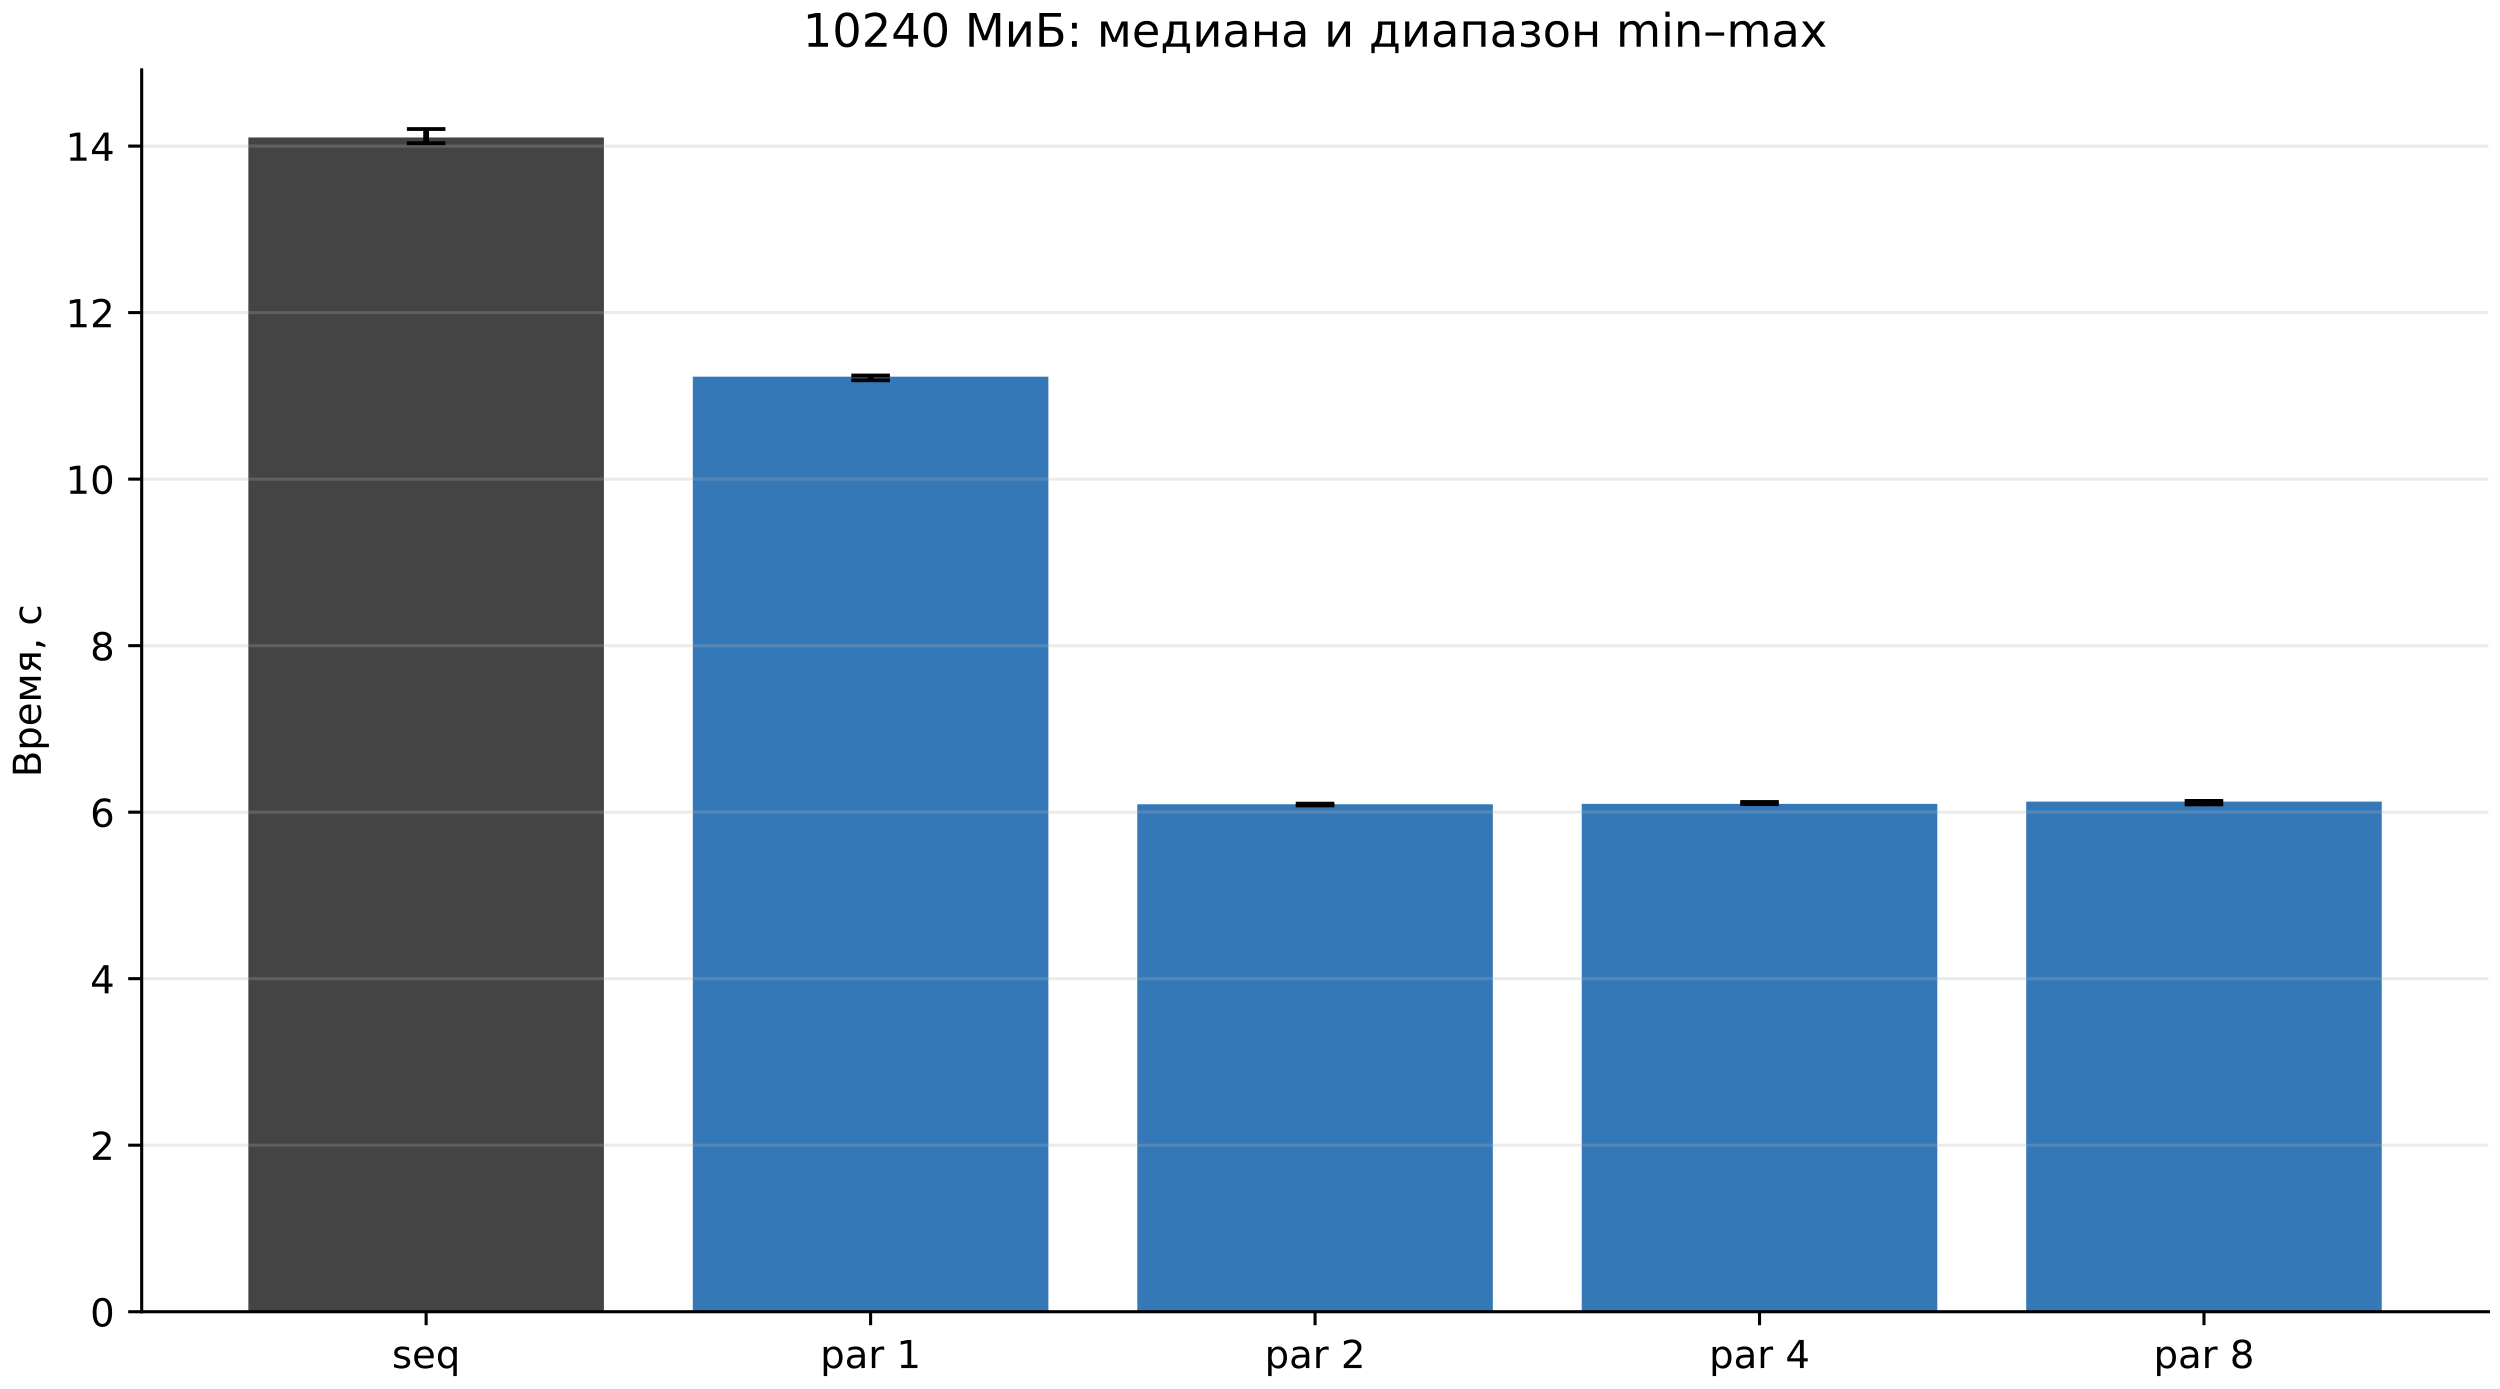
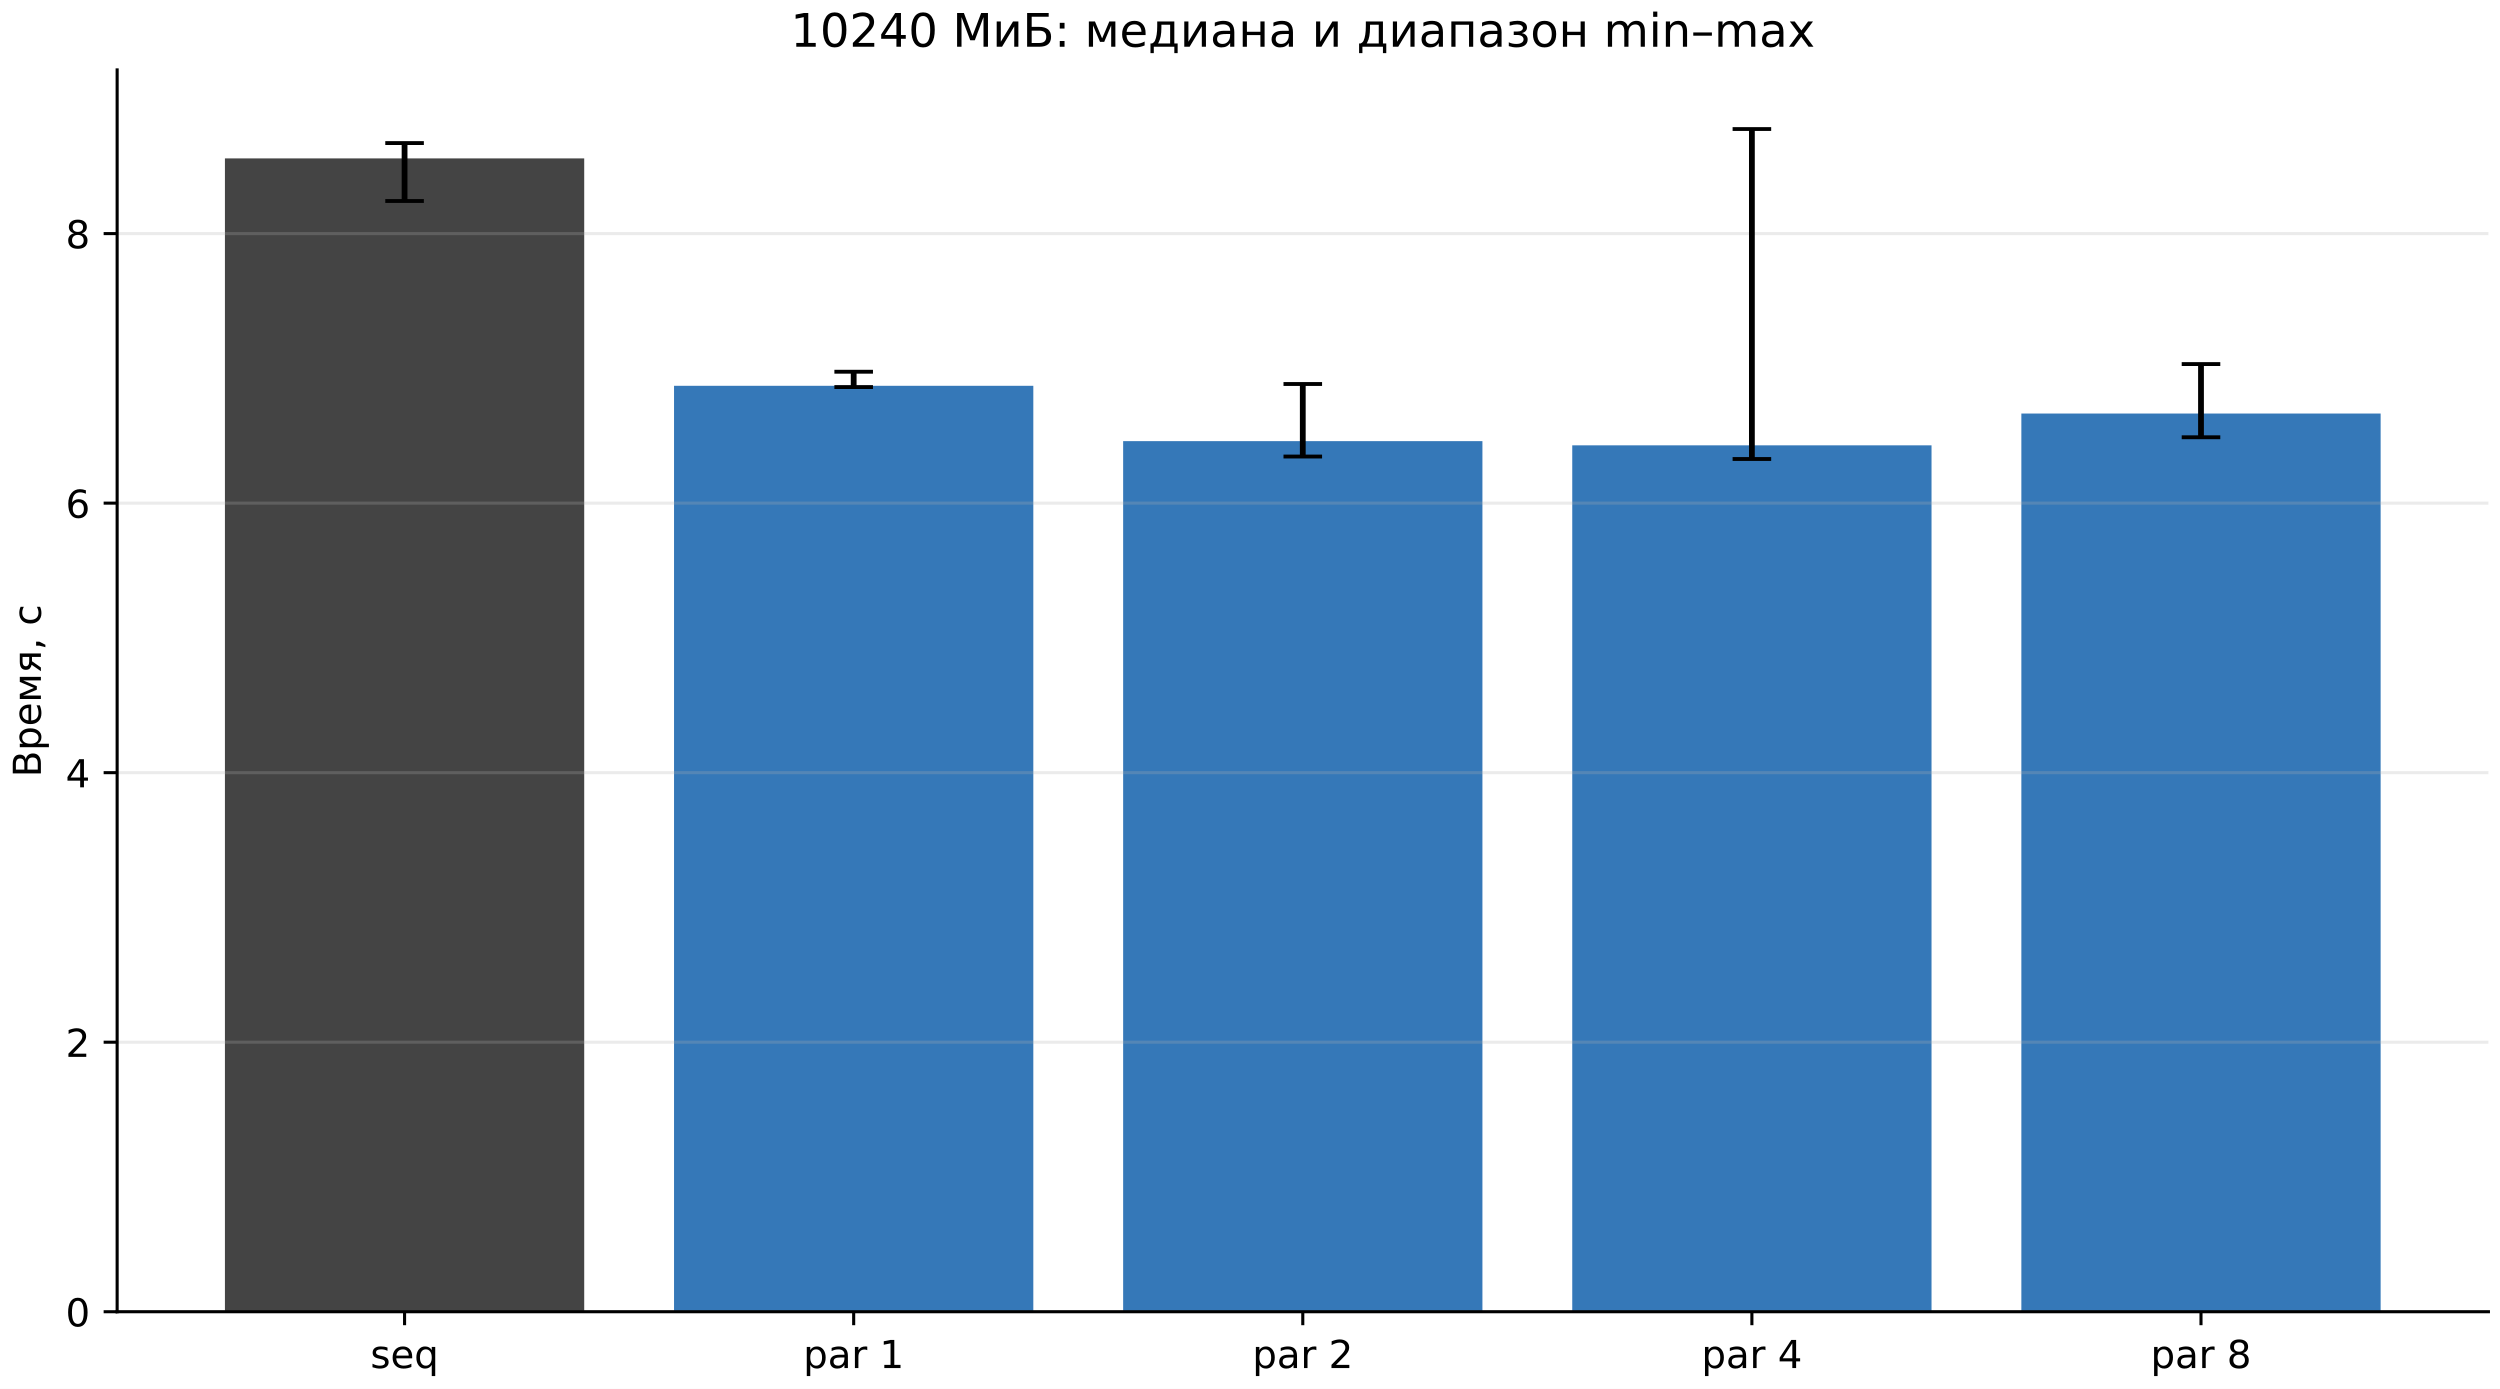
<svg xmlns="http://www.w3.org/2000/svg" xmlns:xlink="http://www.w3.org/1999/xlink" width="648pt" height="360pt" viewBox="0 0 648 360" version="1.1">
  <defs>
    <style type="text/css">*{stroke-linejoin: round; stroke-linecap: butt}</style>
  </defs>
  <g id="figure_1">
    <g id="patch_1">
      <path d="M 0 360  L 648 360  L 648 0  L 0 0  z " style="fill: #ffffff" />
    </g>
    <g id="axes_1">
      <g id="patch_2">
-         <path d="M 36.725 340  L 645 340  L 645 18.118  L 36.725 18.118  z " style="fill: #ffffff" />
+         <path d="M 30.363 340  L 645 340  L 645 18.118  L 30.363 18.118  z " style="fill: #ffffff" />
      </g>
      <g id="patch_3">
-         <path d="M 64.374 340  L 156.537 340  L 156.537 35.626  L 64.374 35.626  z " clip-path="url(#p28b66f5fc2)" style="fill: #444444" />
+         <path d="M 58.301 340  L 151.428 340  L 151.428 41.053  L 58.301 41.053  z " clip-path="url(#p8046b3f6a2)" style="fill: #444444" />
      </g>
      <g id="patch_4">
-         <path d="M 179.578 340  L 271.74 340  L 271.74 97.631  L 179.578 97.631  z " clip-path="url(#p28b66f5fc2)" style="fill: #3578b8" />
+         <path d="M 174.709 340  L 267.836 340  L 267.836 99.994  L 174.709 99.994  z " clip-path="url(#p8046b3f6a2)" style="fill: #3578b8" />
      </g>
      <g id="patch_5">
-         <path d="M 294.781 340  L 386.944 340  L 386.944 208.467  L 294.781 208.467  z " clip-path="url(#p28b66f5fc2)" style="fill: #3578b8" />
+         <path d="M 291.118 340  L 384.245 340  L 384.245 114.336  L 291.118 114.336  z " clip-path="url(#p8046b3f6a2)" style="fill: #3578b8" />
      </g>
      <g id="patch_6">
-         <path d="M 409.985 340  L 502.147 340  L 502.147 208.354  L 409.985 208.354  z " clip-path="url(#p28b66f5fc2)" style="fill: #3578b8" />
+         <path d="M 407.526 340  L 500.653 340  L 500.653 115.429  L 407.526 115.429  z " clip-path="url(#p8046b3f6a2)" style="fill: #3578b8" />
      </g>
      <g id="patch_7">
-         <path d="M 525.188 340  L 617.351 340  L 617.351 207.769  L 525.188 207.769  z " clip-path="url(#p28b66f5fc2)" style="fill: #3578b8" />
+         <path d="M 523.935 340  L 617.062 340  L 617.062 107.183  L 523.935 107.183  z " clip-path="url(#p8046b3f6a2)" style="fill: #3578b8" />
      </g>
      <g id="matplotlib.axis_1">
        <g id="xtick_1">
          <g id="line2d_1">
            <defs>
-               <path id="m8f67177966" d="M 0 0  L 0 3.5  " style="stroke: #000000; stroke-width: 0.8" />
+               <path id="m7feef9277a" d="M 0 0  L 0 3.5  " style="stroke: #000000; stroke-width: 0.8" />
            </defs>
            <g>
-               <use xlink:href="#m8f67177966" x="110.455" y="340" style="stroke: #000000; stroke-width: 0.8" />
+               <use xlink:href="#m7feef9277a" x="104.864" y="340" style="stroke: #000000; stroke-width: 0.8" />
            </g>
          </g>
          <g id="text_1">
-             <g transform="translate(101.6 354.5974) scale(0.1 -0.1)">
+             <g transform="translate(96.00873 354.5974) scale(0.1 -0.1)">
              <defs>
                <path id="DejaVuSans-56" d="M 2834 3397  L 2834 2853  Q 2591 2978 2328 3040  Q 2066 3103 1784 3103  Q 1356 3103 1142 2972  Q 928 2841 928 2578  Q 928 2378 1081 2264  Q 1234 2150 1697 2047  L 1894 2003  Q 2506 1872 2764 1633  Q 3022 1394 3022 966  Q 3022 478 2636 193  Q 2250 -91 1575 -91  Q 1294 -91 989 -36  Q 684 19 347 128  L 347 722  Q 666 556 975 473  Q 1284 391 1588 391  Q 1994 391 2212 530  Q 2431 669 2431 922  Q 2431 1156 2273 1281  Q 2116 1406 1581 1522  L 1381 1569  Q 847 1681 609 1914  Q 372 2147 372 2553  Q 372 3047 722 3315  Q 1072 3584 1716 3584  Q 2034 3584 2315 3537  Q 2597 3491 2834 3397  z " transform="scale(0.015625)" />
                <path id="DejaVuSans-48" d="M 3597 1894  L 3597 1613  L 953 1613  Q 991 1019 1311 708  Q 1631 397 2203 397  Q 2534 397 2845 478  Q 3156 559 3463 722  L 3463 178  Q 3153 47 2828 -22  Q 2503 -91 2169 -91  Q 1331 -91 842 396  Q 353 884 353 1716  Q 353 2575 817 3079  Q 1281 3584 2069 3584  Q 2775 3584 3186 3129  Q 3597 2675 3597 1894  z M 3022 2063  Q 3016 2534 2758 2815  Q 2500 3097 2075 3097  Q 1594 3097 1305 2825  Q 1016 2553 972 2059  L 3022 2063  z " transform="scale(0.015625)" />
                <path id="DejaVuSans-54" d="M 947 1747  Q 947 1113 1208 752  Q 1469 391 1925 391  Q 2381 391 2643 752  Q 2906 1113 2906 1747  Q 2906 2381 2643 2742  Q 2381 3103 1925 3103  Q 1469 3103 1208 2742  Q 947 2381 947 1747  z M 2906 525  Q 2725 213 2448 61  Q 2172 -91 1784 -91  Q 1150 -91 751 415  Q 353 922 353 1747  Q 353 2572 751 3078  Q 1150 3584 1784 3584  Q 2172 3584 2448 3432  Q 2725 3281 2906 2969  L 2906 3500  L 3481 3500  L 3481 -1331  L 2906 -1331  L 2906 525  z " transform="scale(0.015625)" />
              </defs>
              <use xlink:href="#DejaVuSans-56" />
              <use xlink:href="#DejaVuSans-48" transform="translate(52.09375 0)" />
              <use xlink:href="#DejaVuSans-54" transform="translate(113.625 0)" />
            </g>
          </g>
        </g>
        <g id="xtick_2">
          <g id="line2d_2">
            <g>
-               <use xlink:href="#m8f67177966" x="225.659" y="340" style="stroke: #000000; stroke-width: 0.8" />
+               <use xlink:href="#m7feef9277a" x="221.273" y="340" style="stroke: #000000; stroke-width: 0.8" />
            </g>
          </g>
          <g id="text_2">
-             <g transform="translate(212.5949 354.5974) scale(0.1 -0.1)">
+             <g transform="translate(208.2087 354.5974) scale(0.1 -0.1)">
              <defs>
                <path id="DejaVuSans-53" d="M 1159 525  L 1159 -1331  L 581 -1331  L 581 3500  L 1159 3500  L 1159 2969  Q 1341 3281 1617 3432  Q 1894 3584 2278 3584  Q 2916 3584 3314 3078  Q 3713 2572 3713 1747  Q 3713 922 3314 415  Q 2916 -91 2278 -91  Q 1894 -91 1617 61  Q 1341 213 1159 525  z M 3116 1747  Q 3116 2381 2855 2742  Q 2594 3103 2138 3103  Q 1681 3103 1420 2742  Q 1159 2381 1159 1747  Q 1159 1113 1420 752  Q 1681 391 2138 391  Q 2594 391 2855 752  Q 3116 1113 3116 1747  z " transform="scale(0.015625)" />
                <path id="DejaVuSans-44" d="M 2194 1759  Q 1497 1759 1228 1600  Q 959 1441 959 1056  Q 959 750 1161 570  Q 1363 391 1709 391  Q 2188 391 2477 730  Q 2766 1069 2766 1631  L 2766 1759  L 2194 1759  z M 3341 1997  L 3341 0  L 2766 0  L 2766 531  Q 2569 213 2275 61  Q 1981 -91 1556 -91  Q 1019 -91 701 211  Q 384 513 384 1019  Q 384 1609 779 1909  Q 1175 2209 1959 2209  L 2766 2209  L 2766 2266  Q 2766 2663 2505 2880  Q 2244 3097 1772 3097  Q 1472 3097 1187 3025  Q 903 2953 641 2809  L 641 3341  Q 956 3463 1253 3523  Q 1550 3584 1831 3584  Q 2591 3584 2966 3190  Q 3341 2797 3341 1997  z " transform="scale(0.015625)" />
                <path id="DejaVuSans-55" d="M 2631 2963  Q 2534 3019 2420 3045  Q 2306 3072 2169 3072  Q 1681 3072 1420 2755  Q 1159 2438 1159 1844  L 1159 0  L 581 0  L 581 3500  L 1159 3500  L 1159 2956  Q 1341 3275 1631 3429  Q 1922 3584 2338 3584  Q 2397 3584 2469 3576  Q 2541 3569 2628 3553  L 2631 2963  z " transform="scale(0.015625)" />
                <path id="DejaVuSans-3" transform="scale(0.015625)" />
                <path id="DejaVuSans-14" d="M 794 531  L 1825 531  L 1825 4091  L 703 3866  L 703 4441  L 1819 4666  L 2450 4666  L 2450 531  L 3481 531  L 3481 0  L 794 0  L 794 531  z " transform="scale(0.015625)" />
              </defs>
              <use xlink:href="#DejaVuSans-53" />
              <use xlink:href="#DejaVuSans-44" transform="translate(63.48438 0)" />
              <use xlink:href="#DejaVuSans-55" transform="translate(124.7656 0)" />
              <use xlink:href="#DejaVuSans-3" transform="translate(165.875 0)" />
              <use xlink:href="#DejaVuSans-14" transform="translate(197.6562 0)" />
            </g>
          </g>
        </g>
        <g id="xtick_3">
          <g id="line2d_3">
            <g>
-               <use xlink:href="#m8f67177966" x="340.863" y="340" style="stroke: #000000; stroke-width: 0.8" />
+               <use xlink:href="#m7feef9277a" x="337.681" y="340" style="stroke: #000000; stroke-width: 0.8" />
            </g>
          </g>
          <g id="text_3">
-             <g transform="translate(327.7984 354.5974) scale(0.1 -0.1)">
+             <g transform="translate(324.6172 354.5974) scale(0.1 -0.1)">
              <defs>
                <path id="DejaVuSans-15" d="M 1228 531  L 3431 531  L 3431 0  L 469 0  L 469 531  Q 828 903 1448 1529  Q 2069 2156 2228 2338  Q 2531 2678 2651 2914  Q 2772 3150 2772 3378  Q 2772 3750 2511 3984  Q 2250 4219 1831 4219  Q 1534 4219 1204 4116  Q 875 4013 500 3803  L 500 4441  Q 881 4594 1212 4672  Q 1544 4750 1819 4750  Q 2544 4750 2975 4387  Q 3406 4025 3406 3419  Q 3406 3131 3298 2873  Q 3191 2616 2906 2266  Q 2828 2175 2409 1742  Q 1991 1309 1228 531  z " transform="scale(0.015625)" />
              </defs>
              <use xlink:href="#DejaVuSans-53" />
              <use xlink:href="#DejaVuSans-44" transform="translate(63.48438 0)" />
              <use xlink:href="#DejaVuSans-55" transform="translate(124.7656 0)" />
              <use xlink:href="#DejaVuSans-3" transform="translate(165.875 0)" />
              <use xlink:href="#DejaVuSans-15" transform="translate(197.6562 0)" />
            </g>
          </g>
        </g>
        <g id="xtick_4">
          <g id="line2d_4">
            <g>
-               <use xlink:href="#m8f67177966" x="456.066" y="340" style="stroke: #000000; stroke-width: 0.8" />
+               <use xlink:href="#m7feef9277a" x="454.09" y="340" style="stroke: #000000; stroke-width: 0.8" />
            </g>
          </g>
          <g id="text_4">
-             <g transform="translate(443.0019 354.5974) scale(0.1 -0.1)">
+             <g transform="translate(441.0257 354.5974) scale(0.1 -0.1)">
              <defs>
                <path id="DejaVuSans-17" d="M 2419 4116  L 825 1625  L 2419 1625  L 2419 4116  z M 2253 4666  L 3047 4666  L 3047 1625  L 3713 1625  L 3713 1100  L 3047 1100  L 3047 0  L 2419 0  L 2419 1100  L 313 1100  L 313 1709  L 2253 4666  z " transform="scale(0.015625)" />
              </defs>
              <use xlink:href="#DejaVuSans-53" />
              <use xlink:href="#DejaVuSans-44" transform="translate(63.48438 0)" />
              <use xlink:href="#DejaVuSans-55" transform="translate(124.7656 0)" />
              <use xlink:href="#DejaVuSans-3" transform="translate(165.875 0)" />
              <use xlink:href="#DejaVuSans-17" transform="translate(197.6562 0)" />
            </g>
          </g>
        </g>
        <g id="xtick_5">
          <g id="line2d_5">
            <g>
-               <use xlink:href="#m8f67177966" x="571.27" y="340" style="stroke: #000000; stroke-width: 0.8" />
+               <use xlink:href="#m7feef9277a" x="570.498" y="340" style="stroke: #000000; stroke-width: 0.8" />
            </g>
          </g>
          <g id="text_5">
-             <g transform="translate(558.2055 354.5974) scale(0.1 -0.1)">
+             <g transform="translate(557.4342 354.5974) scale(0.1 -0.1)">
              <defs>
                <path id="DejaVuSans-1b" d="M 2034 2216  Q 1584 2216 1326 1975  Q 1069 1734 1069 1313  Q 1069 891 1326 650  Q 1584 409 2034 409  Q 2484 409 2743 651  Q 3003 894 3003 1313  Q 3003 1734 2745 1975  Q 2488 2216 2034 2216  z M 1403 2484  Q 997 2584 770 2862  Q 544 3141 544 3541  Q 544 4100 942 4425  Q 1341 4750 2034 4750  Q 2731 4750 3128 4425  Q 3525 4100 3525 3541  Q 3525 3141 3298 2862  Q 3072 2584 2669 2484  Q 3125 2378 3379 2068  Q 3634 1759 3634 1313  Q 3634 634 3220 271  Q 2806 -91 2034 -91  Q 1263 -91 848 271  Q 434 634 434 1313  Q 434 1759 690 2068  Q 947 2378 1403 2484  z M 1172 3481  Q 1172 3119 1398 2916  Q 1625 2713 2034 2713  Q 2441 2713 2670 2916  Q 2900 3119 2900 3481  Q 2900 3844 2670 4047  Q 2441 4250 2034 4250  Q 1625 4250 1398 4047  Q 1172 3844 1172 3481  z " transform="scale(0.015625)" />
              </defs>
              <use xlink:href="#DejaVuSans-53" />
              <use xlink:href="#DejaVuSans-44" transform="translate(63.48438 0)" />
              <use xlink:href="#DejaVuSans-55" transform="translate(124.7656 0)" />
              <use xlink:href="#DejaVuSans-3" transform="translate(165.875 0)" />
              <use xlink:href="#DejaVuSans-1b" transform="translate(197.6562 0)" />
            </g>
          </g>
        </g>
      </g>
      <g id="matplotlib.axis_2">
        <g id="ytick_1">
          <g id="line2d_6">
-             <path d="M 36.725 340  L 645 340  " clip-path="url(#p28b66f5fc2)" style="fill: none; stroke: #b0b0b0; stroke-opacity: 0.25; stroke-width: 0.8; stroke-linecap: square" />
+             <path d="M 30.363 340  L 645 340  " clip-path="url(#p8046b3f6a2)" style="fill: none; stroke: #b0b0b0; stroke-opacity: 0.25; stroke-width: 0.8; stroke-linecap: square" />
          </g>
          <g id="line2d_7">
            <defs>
-               <path id="m8fc1b1c0f9" d="M 0 0  L -3.5 0  " style="stroke: #000000; stroke-width: 0.8" />
+               <path id="m9fafa6a28c" d="M 0 0  L -3.5 0  " style="stroke: #000000; stroke-width: 0.8" />
            </defs>
            <g>
-               <use xlink:href="#m8fc1b1c0f9" x="36.725" y="340" style="stroke: #000000; stroke-width: 0.8" />
+               <use xlink:href="#m9fafa6a28c" x="30.363" y="340" style="stroke: #000000; stroke-width: 0.8" />
            </g>
          </g>
          <g id="text_6">
-             <g transform="translate(23.36274 343.7986) scale(0.1 -0.1)">
+             <g transform="translate(17.00024 343.7986) scale(0.1 -0.1)">
              <defs>
                <path id="DejaVuSans-13" d="M 2034 4250  Q 1547 4250 1301 3770  Q 1056 3291 1056 2328  Q 1056 1369 1301 889  Q 1547 409 2034 409  Q 2525 409 2770 889  Q 3016 1369 3016 2328  Q 3016 3291 2770 3770  Q 2525 4250 2034 4250  z M 2034 4750  Q 2819 4750 3233 4129  Q 3647 3509 3647 2328  Q 3647 1150 3233 529  Q 2819 -91 2034 -91  Q 1250 -91 836 529  Q 422 1150 422 2328  Q 422 3509 836 4129  Q 1250 4750 2034 4750  z " transform="scale(0.015625)" />
              </defs>
              <use xlink:href="#DejaVuSans-13" />
            </g>
          </g>
        </g>
        <g id="ytick_2">
          <g id="line2d_8">
-             <path d="M 36.725 296.838  L 645 296.838  " clip-path="url(#p28b66f5fc2)" style="fill: none; stroke: #b0b0b0; stroke-opacity: 0.25; stroke-width: 0.8; stroke-linecap: square" />
+             <path d="M 30.363 270.138  L 645 270.138  " clip-path="url(#p8046b3f6a2)" style="fill: none; stroke: #b0b0b0; stroke-opacity: 0.25; stroke-width: 0.8; stroke-linecap: square" />
          </g>
          <g id="line2d_9">
            <g>
-               <use xlink:href="#m8fc1b1c0f9" x="36.725" y="296.838" style="stroke: #000000; stroke-width: 0.8" />
+               <use xlink:href="#m9fafa6a28c" x="30.363" y="270.138" style="stroke: #000000; stroke-width: 0.8" />
            </g>
          </g>
          <g id="text_7">
-             <g transform="translate(23.36274 300.6368) scale(0.1 -0.1)">
+             <g transform="translate(17.00024 273.9364) scale(0.1 -0.1)">
              <use xlink:href="#DejaVuSans-15" />
            </g>
          </g>
        </g>
        <g id="ytick_3">
          <g id="line2d_10">
-             <path d="M 36.725 253.676  L 645 253.676  " clip-path="url(#p28b66f5fc2)" style="fill: none; stroke: #b0b0b0; stroke-opacity: 0.25; stroke-width: 0.8; stroke-linecap: square" />
+             <path d="M 30.363 200.275  L 645 200.275  " clip-path="url(#p8046b3f6a2)" style="fill: none; stroke: #b0b0b0; stroke-opacity: 0.25; stroke-width: 0.8; stroke-linecap: square" />
          </g>
          <g id="line2d_11">
            <g>
-               <use xlink:href="#m8fc1b1c0f9" x="36.725" y="253.676" style="stroke: #000000; stroke-width: 0.8" />
+               <use xlink:href="#m9fafa6a28c" x="30.363" y="200.275" style="stroke: #000000; stroke-width: 0.8" />
            </g>
          </g>
          <g id="text_8">
-             <g transform="translate(23.36274 257.475) scale(0.1 -0.1)">
+             <g transform="translate(17.00024 204.0743) scale(0.1 -0.1)">
              <use xlink:href="#DejaVuSans-17" />
            </g>
          </g>
        </g>
        <g id="ytick_4">
          <g id="line2d_12">
-             <path d="M 36.725 210.514  L 645 210.514  " clip-path="url(#p28b66f5fc2)" style="fill: none; stroke: #b0b0b0; stroke-opacity: 0.25; stroke-width: 0.8; stroke-linecap: square" />
+             <path d="M 30.363 130.413  L 645 130.413  " clip-path="url(#p8046b3f6a2)" style="fill: none; stroke: #b0b0b0; stroke-opacity: 0.25; stroke-width: 0.8; stroke-linecap: square" />
          </g>
          <g id="line2d_13">
            <g>
-               <use xlink:href="#m8fc1b1c0f9" x="36.725" y="210.514" style="stroke: #000000; stroke-width: 0.8" />
+               <use xlink:href="#m9fafa6a28c" x="30.363" y="130.413" style="stroke: #000000; stroke-width: 0.8" />
            </g>
          </g>
          <g id="text_9">
-             <g transform="translate(23.36274 214.3132) scale(0.1 -0.1)">
+             <g transform="translate(17.00024 134.2122) scale(0.1 -0.1)">
              <defs>
                <path id="DejaVuSans-19" d="M 2113 2584  Q 1688 2584 1439 2293  Q 1191 2003 1191 1497  Q 1191 994 1439 701  Q 1688 409 2113 409  Q 2538 409 2786 701  Q 3034 994 3034 1497  Q 3034 2003 2786 2293  Q 2538 2584 2113 2584  z M 3366 4563  L 3366 3988  Q 3128 4100 2886 4159  Q 2644 4219 2406 4219  Q 1781 4219 1451 3797  Q 1122 3375 1075 2522  Q 1259 2794 1537 2939  Q 1816 3084 2150 3084  Q 2853 3084 3261 2657  Q 3669 2231 3669 1497  Q 3669 778 3244 343  Q 2819 -91 2113 -91  Q 1303 -91 875 529  Q 447 1150 447 2328  Q 447 3434 972 4092  Q 1497 4750 2381 4750  Q 2619 4750 2861 4703  Q 3103 4656 3366 4563  z " transform="scale(0.015625)" />
              </defs>
              <use xlink:href="#DejaVuSans-19" />
            </g>
          </g>
        </g>
        <g id="ytick_5">
          <g id="line2d_14">
-             <path d="M 36.725 167.353  L 645 167.353  " clip-path="url(#p28b66f5fc2)" style="fill: none; stroke: #b0b0b0; stroke-opacity: 0.25; stroke-width: 0.8; stroke-linecap: square" />
+             <path d="M 30.363 60.551  L 645 60.551  " clip-path="url(#p8046b3f6a2)" style="fill: none; stroke: #b0b0b0; stroke-opacity: 0.25; stroke-width: 0.8; stroke-linecap: square" />
          </g>
          <g id="line2d_15">
            <g>
-               <use xlink:href="#m8fc1b1c0f9" x="36.725" y="167.353" style="stroke: #000000; stroke-width: 0.8" />
+               <use xlink:href="#m9fafa6a28c" x="30.363" y="60.551" style="stroke: #000000; stroke-width: 0.8" />
            </g>
          </g>
          <g id="text_10">
-             <g transform="translate(23.36274 171.1514) scale(0.1 -0.1)">
+             <g transform="translate(17.00024 64.35003) scale(0.1 -0.1)">
              <use xlink:href="#DejaVuSans-1b" />
            </g>
          </g>
        </g>
-         <g id="ytick_6">
-           <g id="line2d_16">
-             <path d="M 36.725 124.191  L 645 124.191  " clip-path="url(#p28b66f5fc2)" style="fill: none; stroke: #b0b0b0; stroke-opacity: 0.25; stroke-width: 0.8; stroke-linecap: square" />
-           </g>
-           <g id="line2d_17">
-             <g>
-               <use xlink:href="#m8fc1b1c0f9" x="36.725" y="124.191" style="stroke: #000000; stroke-width: 0.8" />
-             </g>
-           </g>
-           <g id="text_11">
-             <g transform="translate(17.00024 127.9896) scale(0.1 -0.1)">
-               <use xlink:href="#DejaVuSans-14" />
-               <use xlink:href="#DejaVuSans-13" transform="translate(63.625 0)" />
-             </g>
-           </g>
-         </g>
-         <g id="ytick_7">
-           <g id="line2d_18">
-             <path d="M 36.725 81.029  L 645 81.029  " clip-path="url(#p28b66f5fc2)" style="fill: none; stroke: #b0b0b0; stroke-opacity: 0.25; stroke-width: 0.8; stroke-linecap: square" />
-           </g>
-           <g id="line2d_19">
-             <g>
-               <use xlink:href="#m8fc1b1c0f9" x="36.725" y="81.029" style="stroke: #000000; stroke-width: 0.8" />
-             </g>
-           </g>
-           <g id="text_12">
-             <g transform="translate(17.00024 84.82775) scale(0.1 -0.1)">
-               <use xlink:href="#DejaVuSans-14" />
-               <use xlink:href="#DejaVuSans-15" transform="translate(63.625 0)" />
-             </g>
-           </g>
-         </g>
-         <g id="ytick_8">
-           <g id="line2d_20">
-             <path d="M 36.725 37.867  L 645 37.867  " clip-path="url(#p28b66f5fc2)" style="fill: none; stroke: #b0b0b0; stroke-opacity: 0.25; stroke-width: 0.8; stroke-linecap: square" />
-           </g>
-           <g id="line2d_21">
-             <g>
-               <use xlink:href="#m8fc1b1c0f9" x="36.725" y="37.867" style="stroke: #000000; stroke-width: 0.8" />
-             </g>
-           </g>
-           <g id="text_13">
-             <g transform="translate(17.00024 41.66594) scale(0.1 -0.1)">
-               <use xlink:href="#DejaVuSans-14" />
-               <use xlink:href="#DejaVuSans-17" transform="translate(63.625 0)" />
-             </g>
-           </g>
-         </g>
-         <g id="text_14">
+         <g id="text_11">
          <g transform="translate(10.5979 201.4473) rotate(-90) scale(0.1 -0.1)">
            <defs>
              <path id="DejaVuSans-3a6" d="M 1259 2228  L 1259 519  L 2272 519  Q 2781 519 3026 730  Q 3272 941 3272 1375  Q 3272 1813 3026 2020  Q 2781 2228 2272 2228  L 1259 2228  z M 1259 4147  L 1259 2741  L 2194 2741  Q 2656 2741 2882 2914  Q 3109 3088 3109 3444  Q 3109 3797 2882 3972  Q 2656 4147 2194 4147  L 1259 4147  z M 628 4666  L 2241 4666  Q 2963 4666 3353 4366  Q 3744 4066 3744 3513  Q 3744 3084 3544 2831  Q 3344 2578 2956 2516  Q 3422 2416 3680 2098  Q 3938 1781 3938 1306  Q 3938 681 3513 340  Q 3088 0 2303 0  L 628 0  L 628 4666  z " transform="scale(0.015625)" />
              <path id="DejaVuSans-3d4" d="M 1159 525  L 1159 -1331  L 581 -1331  L 581 3500  L 1159 3500  L 1159 2969  Q 1341 3281 1617 3432  Q 1894 3584 2278 3584  Q 2916 3584 3314 3078  Q 3713 2572 3713 1747  Q 3713 922 3314 415  Q 2916 -91 2278 -91  Q 1894 -91 1617 61  Q 1341 213 1159 525  z M 3116 1747  Q 3116 2381 2855 2742  Q 2594 3103 2138 3103  Q 1681 3103 1420 2742  Q 1159 2381 1159 1747  Q 1159 1113 1420 752  Q 1681 391 2138 391  Q 2594 391 2855 752  Q 3116 1113 3116 1747  z " transform="scale(0.015625)" />
              <path id="DejaVuSans-3c9" d="M 3597 1894  L 3597 1613  L 953 1613  Q 991 1019 1311 708  Q 1631 397 2203 397  Q 2534 397 2845 478  Q 3156 559 3463 722  L 3463 178  Q 3153 47 2828 -22  Q 2503 -91 2169 -91  Q 1331 -91 842 396  Q 353 884 353 1716  Q 353 2575 817 3079  Q 1281 3584 2069 3584  Q 2775 3584 3186 3129  Q 3597 2675 3597 1894  z M 3022 2063  Q 3016 2534 2758 2815  Q 2500 3097 2075 3097  Q 1594 3097 1305 2825  Q 1016 2553 972 2059  L 3022 2063  z " transform="scale(0.015625)" />
              <path id="DejaVuSans-3d0" d="M 581 3500  L 1422 3500  L 2416 1156  L 3413 3500  L 4247 3500  L 4247 0  L 3669 0  L 3669 2950  L 2703 672  L 2128 672  L 1159 2950  L 1159 0  L 581 0  L 581 3500  z " transform="scale(0.015625)" />
              <path id="DejaVuSans-3e3" d="M 1181 2491  Q 1181 2231 1381 2084  Q 1581 1938 1953 1938  L 2728 1938  L 2728 3041  L 1953 3041  Q 1581 3041 1381 2897  Q 1181 2753 1181 2491  z M 363 0  L 1431 1534  Q 1069 1616 828 1830  Q 588 2044 588 2491  Q 588 2997 923 3248  Q 1259 3500 1938 3500  L 3306 3500  L 3306 0  L 2728 0  L 2728 1478  L 2013 1478  L 981 0  L 363 0  z " transform="scale(0.015625)" />
              <path id="DejaVuSans-f" d="M 750 794  L 1409 794  L 1409 256  L 897 -744  L 494 -744  L 750 256  L 750 794  z " transform="scale(0.015625)" />
              <path id="DejaVuSans-3d5" d="M 3122 3366  L 3122 2828  Q 2878 2963 2633 3030  Q 2388 3097 2138 3097  Q 1578 3097 1268 2742  Q 959 2388 959 1747  Q 959 1106 1268 751  Q 1578 397 2138 397  Q 2388 397 2633 464  Q 2878 531 3122 666  L 3122 134  Q 2881 22 2623 -34  Q 2366 -91 2075 -91  Q 1284 -91 818 406  Q 353 903 353 1747  Q 353 2603 823 3093  Q 1294 3584 2113 3584  Q 2378 3584 2631 3529  Q 2884 3475 3122 3366  z " transform="scale(0.015625)" />
            </defs>
            <use xlink:href="#DejaVuSans-3a6" />
            <use xlink:href="#DejaVuSans-3d4" transform="translate(68.60938 0)" />
            <use xlink:href="#DejaVuSans-3c9" transform="translate(132.0938 0)" />
            <use xlink:href="#DejaVuSans-3d0" transform="translate(193.625 0)" />
            <use xlink:href="#DejaVuSans-3e3" transform="translate(269.0625 0)" />
            <use xlink:href="#DejaVuSans-f" transform="translate(329.2188 0)" />
            <use xlink:href="#DejaVuSans-3" transform="translate(361 0)" />
            <use xlink:href="#DejaVuSans-3d5" transform="translate(392.7812 0)" />
          </g>
        </g>
      </g>
      <g id="LineCollection_1">
-         <path d="M 110.455 37.123  L 110.455 33.446  " clip-path="url(#p28b66f5fc2)" style="fill: none; stroke: #000000; stroke-width: 1.5" />
-         <path d="M 225.659 98.572  L 225.659 97.332  " clip-path="url(#p28b66f5fc2)" style="fill: none; stroke: #000000; stroke-width: 1.5" />
-         <path d="M 340.863 208.76  L 340.863 208.318  " clip-path="url(#p28b66f5fc2)" style="fill: none; stroke: #000000; stroke-width: 1.5" />
-         <path d="M 456.066 208.436  L 456.066 207.879  " clip-path="url(#p28b66f5fc2)" style="fill: none; stroke: #000000; stroke-width: 1.5" />
-         <path d="M 571.27 208.504  L 571.27 207.603  " clip-path="url(#p28b66f5fc2)" style="fill: none; stroke: #000000; stroke-width: 1.5" />
-       </g>
-       <g id="line2d_22">
+         <path d="M 104.864 52.098  L 104.864 37.09  " clip-path="url(#p8046b3f6a2)" style="fill: none; stroke: #000000; stroke-width: 1.5" />
+         <path d="M 221.273 100.321  L 221.273 96.347  " clip-path="url(#p8046b3f6a2)" style="fill: none; stroke: #000000; stroke-width: 1.5" />
+         <path d="M 337.681 118.327  L 337.681 99.537  " clip-path="url(#p8046b3f6a2)" style="fill: none; stroke: #000000; stroke-width: 1.5" />
+         <path d="M 454.09 118.972  L 454.09 33.446  " clip-path="url(#p8046b3f6a2)" style="fill: none; stroke: #000000; stroke-width: 1.5" />
+         <path d="M 570.498 113.334  L 570.498 94.362  " clip-path="url(#p8046b3f6a2)" style="fill: none; stroke: #000000; stroke-width: 1.5" />
+       </g>
+       <g id="line2d_16">
        <defs>
-           <path id="m2572a200d4" d="M 5 0  L -5 -0  " style="stroke: #000000" />
+           <path id="m2fd1261e2f" d="M 5 0  L -5 -0  " style="stroke: #000000" />
        </defs>
-         <g clip-path="url(#p28b66f5fc2)">
-           <use xlink:href="#m2572a200d4" x="110.455" y="37.123" style="fill: #1f77b4; stroke: #000000" />
-           <use xlink:href="#m2572a200d4" x="225.659" y="98.572" style="fill: #1f77b4; stroke: #000000" />
-           <use xlink:href="#m2572a200d4" x="340.863" y="208.76" style="fill: #1f77b4; stroke: #000000" />
-           <use xlink:href="#m2572a200d4" x="456.066" y="208.436" style="fill: #1f77b4; stroke: #000000" />
-           <use xlink:href="#m2572a200d4" x="571.27" y="208.504" style="fill: #1f77b4; stroke: #000000" />
-         </g>
-       </g>
-       <g id="line2d_23">
-         <g clip-path="url(#p28b66f5fc2)">
-           <use xlink:href="#m2572a200d4" x="110.455" y="33.446" style="fill: #1f77b4; stroke: #000000" />
-           <use xlink:href="#m2572a200d4" x="225.659" y="97.332" style="fill: #1f77b4; stroke: #000000" />
-           <use xlink:href="#m2572a200d4" x="340.863" y="208.318" style="fill: #1f77b4; stroke: #000000" />
-           <use xlink:href="#m2572a200d4" x="456.066" y="207.879" style="fill: #1f77b4; stroke: #000000" />
-           <use xlink:href="#m2572a200d4" x="571.27" y="207.603" style="fill: #1f77b4; stroke: #000000" />
+         <g clip-path="url(#p8046b3f6a2)">
+           <use xlink:href="#m2fd1261e2f" x="104.864" y="52.098" style="fill: #1f77b4; stroke: #000000" />
+           <use xlink:href="#m2fd1261e2f" x="221.273" y="100.321" style="fill: #1f77b4; stroke: #000000" />
+           <use xlink:href="#m2fd1261e2f" x="337.681" y="118.327" style="fill: #1f77b4; stroke: #000000" />
+           <use xlink:href="#m2fd1261e2f" x="454.09" y="118.972" style="fill: #1f77b4; stroke: #000000" />
+           <use xlink:href="#m2fd1261e2f" x="570.498" y="113.334" style="fill: #1f77b4; stroke: #000000" />
+         </g>
+       </g>
+       <g id="line2d_17">
+         <g clip-path="url(#p8046b3f6a2)">
+           <use xlink:href="#m2fd1261e2f" x="104.864" y="37.09" style="fill: #1f77b4; stroke: #000000" />
+           <use xlink:href="#m2fd1261e2f" x="221.273" y="96.347" style="fill: #1f77b4; stroke: #000000" />
+           <use xlink:href="#m2fd1261e2f" x="337.681" y="99.537" style="fill: #1f77b4; stroke: #000000" />
+           <use xlink:href="#m2fd1261e2f" x="454.09" y="33.446" style="fill: #1f77b4; stroke: #000000" />
+           <use xlink:href="#m2fd1261e2f" x="570.498" y="94.362" style="fill: #1f77b4; stroke: #000000" />
        </g>
      </g>
      <g id="patch_8">
-         <path d="M 36.725 340  L 36.725 18.118  " style="fill: none; stroke: #000000; stroke-width: 0.8; stroke-linejoin: miter; stroke-linecap: square" />
+         <path d="M 30.363 340  L 30.363 18.118  " style="fill: none; stroke: #000000; stroke-width: 0.8; stroke-linejoin: miter; stroke-linecap: square" />
      </g>
      <g id="patch_9">
-         <path d="M 36.725 340  L 645 340  " style="fill: none; stroke: #000000; stroke-width: 0.8; stroke-linejoin: miter; stroke-linecap: square" />
-       </g>
-       <g id="text_15">
-         <g transform="translate(208.0919 12.11837) scale(0.12 -0.12)">
+         <path d="M 30.363 340  L 645 340  " style="fill: none; stroke: #000000; stroke-width: 0.8; stroke-linejoin: miter; stroke-linecap: square" />
+       </g>
+       <g id="text_12">
+         <g transform="translate(204.9106 12.11837) scale(0.12 -0.12)">
          <defs>
            <path id="DejaVuSans-3b0" d="M 628 4666  L 1569 4666  L 2759 1491  L 3956 4666  L 4897 4666  L 4897 0  L 4281 0  L 4281 4097  L 3078 897  L 2444 897  L 1241 4097  L 1241 0  L 628 0  L 628 4666  z " transform="scale(0.015625)" />
            <path id="DejaVuSans-3cc" d="M 3578 3500  L 3578 0  L 3006 0  L 3006 2809  L 1319 0  L 581 0  L 581 3500  L 1153 3500  L 1153 697  L 2838 3500  L 3578 3500  z " transform="scale(0.015625)" />
            <path id="DejaVuSans-3a5" d="M 3272 1372  Q 3272 1806 3026 2017  Q 2781 2228 2272 2228  L 1259 2228  L 1259 519  L 2272 519  Q 2781 519 3026 730  Q 3272 941 3272 1372  z M 3609 4666  L 3609 4147  L 1259 4147  L 1259 2747  L 2303 2747  Q 3088 2747 3513 2406  Q 3938 2066 3938 1372  Q 3938 681 3527 340  Q 3116 0 2303 0  L 628 0  L 628 4666  L 3609 4666  z " transform="scale(0.015625)" />
            <path id="DejaVuSans-1d" d="M 750 794  L 1409 794  L 1409 0  L 750 0  L 750 794  z M 750 3309  L 1409 3309  L 1409 2516  L 750 2516  L 750 3309  z " transform="scale(0.015625)" />
            <path id="DejaVuSans-3c8" d="M 1384 459  L 3053 459  L 3053 3041  L 1844 3041  L 1844 2603  Q 1844 1316 1475 628  L 1384 459  z M 550 459  Q 834 584 959 850  Q 1266 1509 1266 2838  L 1266 3500  L 3631 3500  L 3631 459  L 4091 459  L 4091 -884  L 3631 -884  L 3631 0  L 794 0  L 794 -884  L 334 -884  L 334 459  L 550 459  z " transform="scale(0.015625)" />
            <path id="DejaVuSans-3c4" d="M 2194 1759  Q 1497 1759 1228 1600  Q 959 1441 959 1056  Q 959 750 1161 570  Q 1363 391 1709 391  Q 2188 391 2477 730  Q 2766 1069 2766 1631  L 2766 1759  L 2194 1759  z M 3341 1997  L 3341 0  L 2766 0  L 2766 531  Q 2569 213 2275 61  Q 1981 -91 1556 -91  Q 1019 -91 701 211  Q 384 513 384 1019  Q 384 1609 779 1909  Q 1175 2209 1959 2209  L 2766 2209  L 2766 2266  Q 2766 2663 2505 2880  Q 2244 3097 1772 3097  Q 1472 3097 1187 3025  Q 903 2953 641 2809  L 641 3341  Q 956 3463 1253 3523  Q 1550 3584 1831 3584  Q 2591 3584 2966 3190  Q 3341 2797 3341 1997  z " transform="scale(0.015625)" />
            <path id="DejaVuSans-3d1" d="M 581 3500  L 1159 3500  L 1159 2072  L 3025 2072  L 3025 3500  L 3603 3500  L 3603 0  L 3025 0  L 3025 1613  L 1159 1613  L 1159 0  L 581 0  L 581 3500  z " transform="scale(0.015625)" />
            <path id="DejaVuSans-3d3" d="M 3603 3500  L 3603 0  L 3025 0  L 3025 3041  L 1159 3041  L 1159 0  L 581 0  L 581 3500  L 3603 3500  z " transform="scale(0.015625)" />
            <path id="DejaVuSans-3cb" d="M 2206 1888  Q 2594 1813 2809 1584  Q 3025 1356 3025 1019  Q 3025 478 2622 193  Q 2219 -91 1475 -91  Q 1225 -91 961 -47  Q 697 -3 416 84  L 416 619  Q 638 503 903 445  Q 1169 388 1459 388  Q 1931 388 2195 563  Q 2459 738 2459 1019  Q 2459 1294 2225 1461  Q 1991 1628 1563 1628  L 1100 1628  L 1100 2103  L 1584 2103  Q 1947 2103 2158 2242  Q 2369 2381 2369 2600  Q 2369 2800 2151 2944  Q 1934 3088 1563 3088  Q 1341 3088 1089 3047  Q 838 3006 534 2916  L 534 3438  Q 841 3513 1106 3550  Q 1372 3588 1609 3588  Q 2222 3588 2576 3342  Q 2931 3097 2931 2656  Q 2931 2366 2743 2164  Q 2556 1963 2206 1888  z " transform="scale(0.015625)" />
            <path id="DejaVuSans-3d2" d="M 1959 3097  Q 1497 3097 1228 2736  Q 959 2375 959 1747  Q 959 1119 1226 758  Q 1494 397 1959 397  Q 2419 397 2687 759  Q 2956 1122 2956 1747  Q 2956 2369 2687 2733  Q 2419 3097 1959 3097  z M 1959 3584  Q 2709 3584 3137 3096  Q 3566 2609 3566 1747  Q 3566 888 3137 398  Q 2709 -91 1959 -91  Q 1206 -91 779 398  Q 353 888 353 1747  Q 353 2609 779 3096  Q 1206 3584 1959 3584  z " transform="scale(0.015625)" />
            <path id="DejaVuSans-50" d="M 3328 2828  Q 3544 3216 3844 3400  Q 4144 3584 4550 3584  Q 5097 3584 5394 3201  Q 5691 2819 5691 2113  L 5691 0  L 5113 0  L 5113 2094  Q 5113 2597 4934 2840  Q 4756 3084 4391 3084  Q 3944 3084 3684 2787  Q 3425 2491 3425 1978  L 3425 0  L 2847 0  L 2847 2094  Q 2847 2600 2669 2842  Q 2491 3084 2119 3084  Q 1678 3084 1418 2786  Q 1159 2488 1159 1978  L 1159 0  L 581 0  L 581 3500  L 1159 3500  L 1159 2956  Q 1356 3278 1631 3431  Q 1906 3584 2284 3584  Q 2666 3584 2933 3390  Q 3200 3197 3328 2828  z " transform="scale(0.015625)" />
            <path id="DejaVuSans-4c" d="M 603 3500  L 1178 3500  L 1178 0  L 603 0  L 603 3500  z M 603 4863  L 1178 4863  L 1178 4134  L 603 4134  L 603 4863  z " transform="scale(0.015625)" />
            <path id="DejaVuSans-51" d="M 3513 2113  L 3513 0  L 2938 0  L 2938 2094  Q 2938 2591 2744 2837  Q 2550 3084 2163 3084  Q 1697 3084 1428 2787  Q 1159 2491 1159 1978  L 1159 0  L 581 0  L 581 3500  L 1159 3500  L 1159 2956  Q 1366 3272 1645 3428  Q 1925 3584 2291 3584  Q 2894 3584 3203 3211  Q 3513 2838 3513 2113  z " transform="scale(0.015625)" />
            <path id="DejaVuSans-af5" d="M 313 1978  L 2888 1978  L 2888 1528  L 313 1528  L 313 1978  z " transform="scale(0.015625)" />
            <path id="DejaVuSans-5b" d="M 3513 3500  L 2247 1797  L 3578 0  L 2900 0  L 1881 1375  L 863 0  L 184 0  L 1544 1831  L 300 3500  L 978 3500  L 1906 2253  L 2834 3500  L 3513 3500  z " transform="scale(0.015625)" />
          </defs>
          <use xlink:href="#DejaVuSans-14" />
          <use xlink:href="#DejaVuSans-13" transform="translate(63.625 0)" />
          <use xlink:href="#DejaVuSans-15" transform="translate(127.25 0)" />
          <use xlink:href="#DejaVuSans-17" transform="translate(190.875 0)" />
          <use xlink:href="#DejaVuSans-13" transform="translate(254.5 0)" />
          <use xlink:href="#DejaVuSans-3" transform="translate(318.125 0)" />
          <use xlink:href="#DejaVuSans-3b0" transform="translate(349.9062 0)" />
          <use xlink:href="#DejaVuSans-3cc" transform="translate(436.1875 0)" />
          <use xlink:href="#DejaVuSans-3a5" transform="translate(501.1719 0)" />
          <use xlink:href="#DejaVuSans-1d" transform="translate(569.7812 0)" />
          <use xlink:href="#DejaVuSans-3" transform="translate(603.4688 0)" />
          <use xlink:href="#DejaVuSans-3d0" transform="translate(635.25 0)" />
          <use xlink:href="#DejaVuSans-3c9" transform="translate(710.6875 0)" />
          <use xlink:href="#DejaVuSans-3c8" transform="translate(772.2188 0)" />
          <use xlink:href="#DejaVuSans-3cc" transform="translate(841.3594 0)" />
          <use xlink:href="#DejaVuSans-3c4" transform="translate(906.3438 0)" />
          <use xlink:href="#DejaVuSans-3d1" transform="translate(967.625 0)" />
          <use xlink:href="#DejaVuSans-3c4" transform="translate(1033 0)" />
          <use xlink:href="#DejaVuSans-3" transform="translate(1094.281 0)" />
          <use xlink:href="#DejaVuSans-3cc" transform="translate(1126.062 0)" />
          <use xlink:href="#DejaVuSans-3" transform="translate(1191.047 0)" />
          <use xlink:href="#DejaVuSans-3c8" transform="translate(1222.828 0)" />
          <use xlink:href="#DejaVuSans-3cc" transform="translate(1291.969 0)" />
          <use xlink:href="#DejaVuSans-3c4" transform="translate(1356.953 0)" />
          <use xlink:href="#DejaVuSans-3d3" transform="translate(1418.234 0)" />
          <use xlink:href="#DejaVuSans-3c4" transform="translate(1483.609 0)" />
          <use xlink:href="#DejaVuSans-3cb" transform="translate(1544.891 0)" />
          <use xlink:href="#DejaVuSans-3d2" transform="translate(1598.062 0)" />
          <use xlink:href="#DejaVuSans-3d1" transform="translate(1659.25 0)" />
          <use xlink:href="#DejaVuSans-3" transform="translate(1724.625 0)" />
          <use xlink:href="#DejaVuSans-50" transform="translate(1756.406 0)" />
          <use xlink:href="#DejaVuSans-4c" transform="translate(1853.812 0)" />
          <use xlink:href="#DejaVuSans-51" transform="translate(1881.594 0)" />
          <use xlink:href="#DejaVuSans-af5" transform="translate(1944.969 0)" />
          <use xlink:href="#DejaVuSans-50" transform="translate(1994.969 0)" />
          <use xlink:href="#DejaVuSans-44" transform="translate(2092.375 0)" />
          <use xlink:href="#DejaVuSans-5b" transform="translate(2153.656 0)" />
        </g>
      </g>
    </g>
  </g>
  <defs>
-     <clipPath id="p28b66f5fc2">
-       <rect x="36.725" y="18.118" width="608.275" height="321.881" />
+     <clipPath id="p8046b3f6a2">
+       <rect x="30.363" y="18.118" width="614.637" height="321.881" />
    </clipPath>
  </defs>
</svg>
